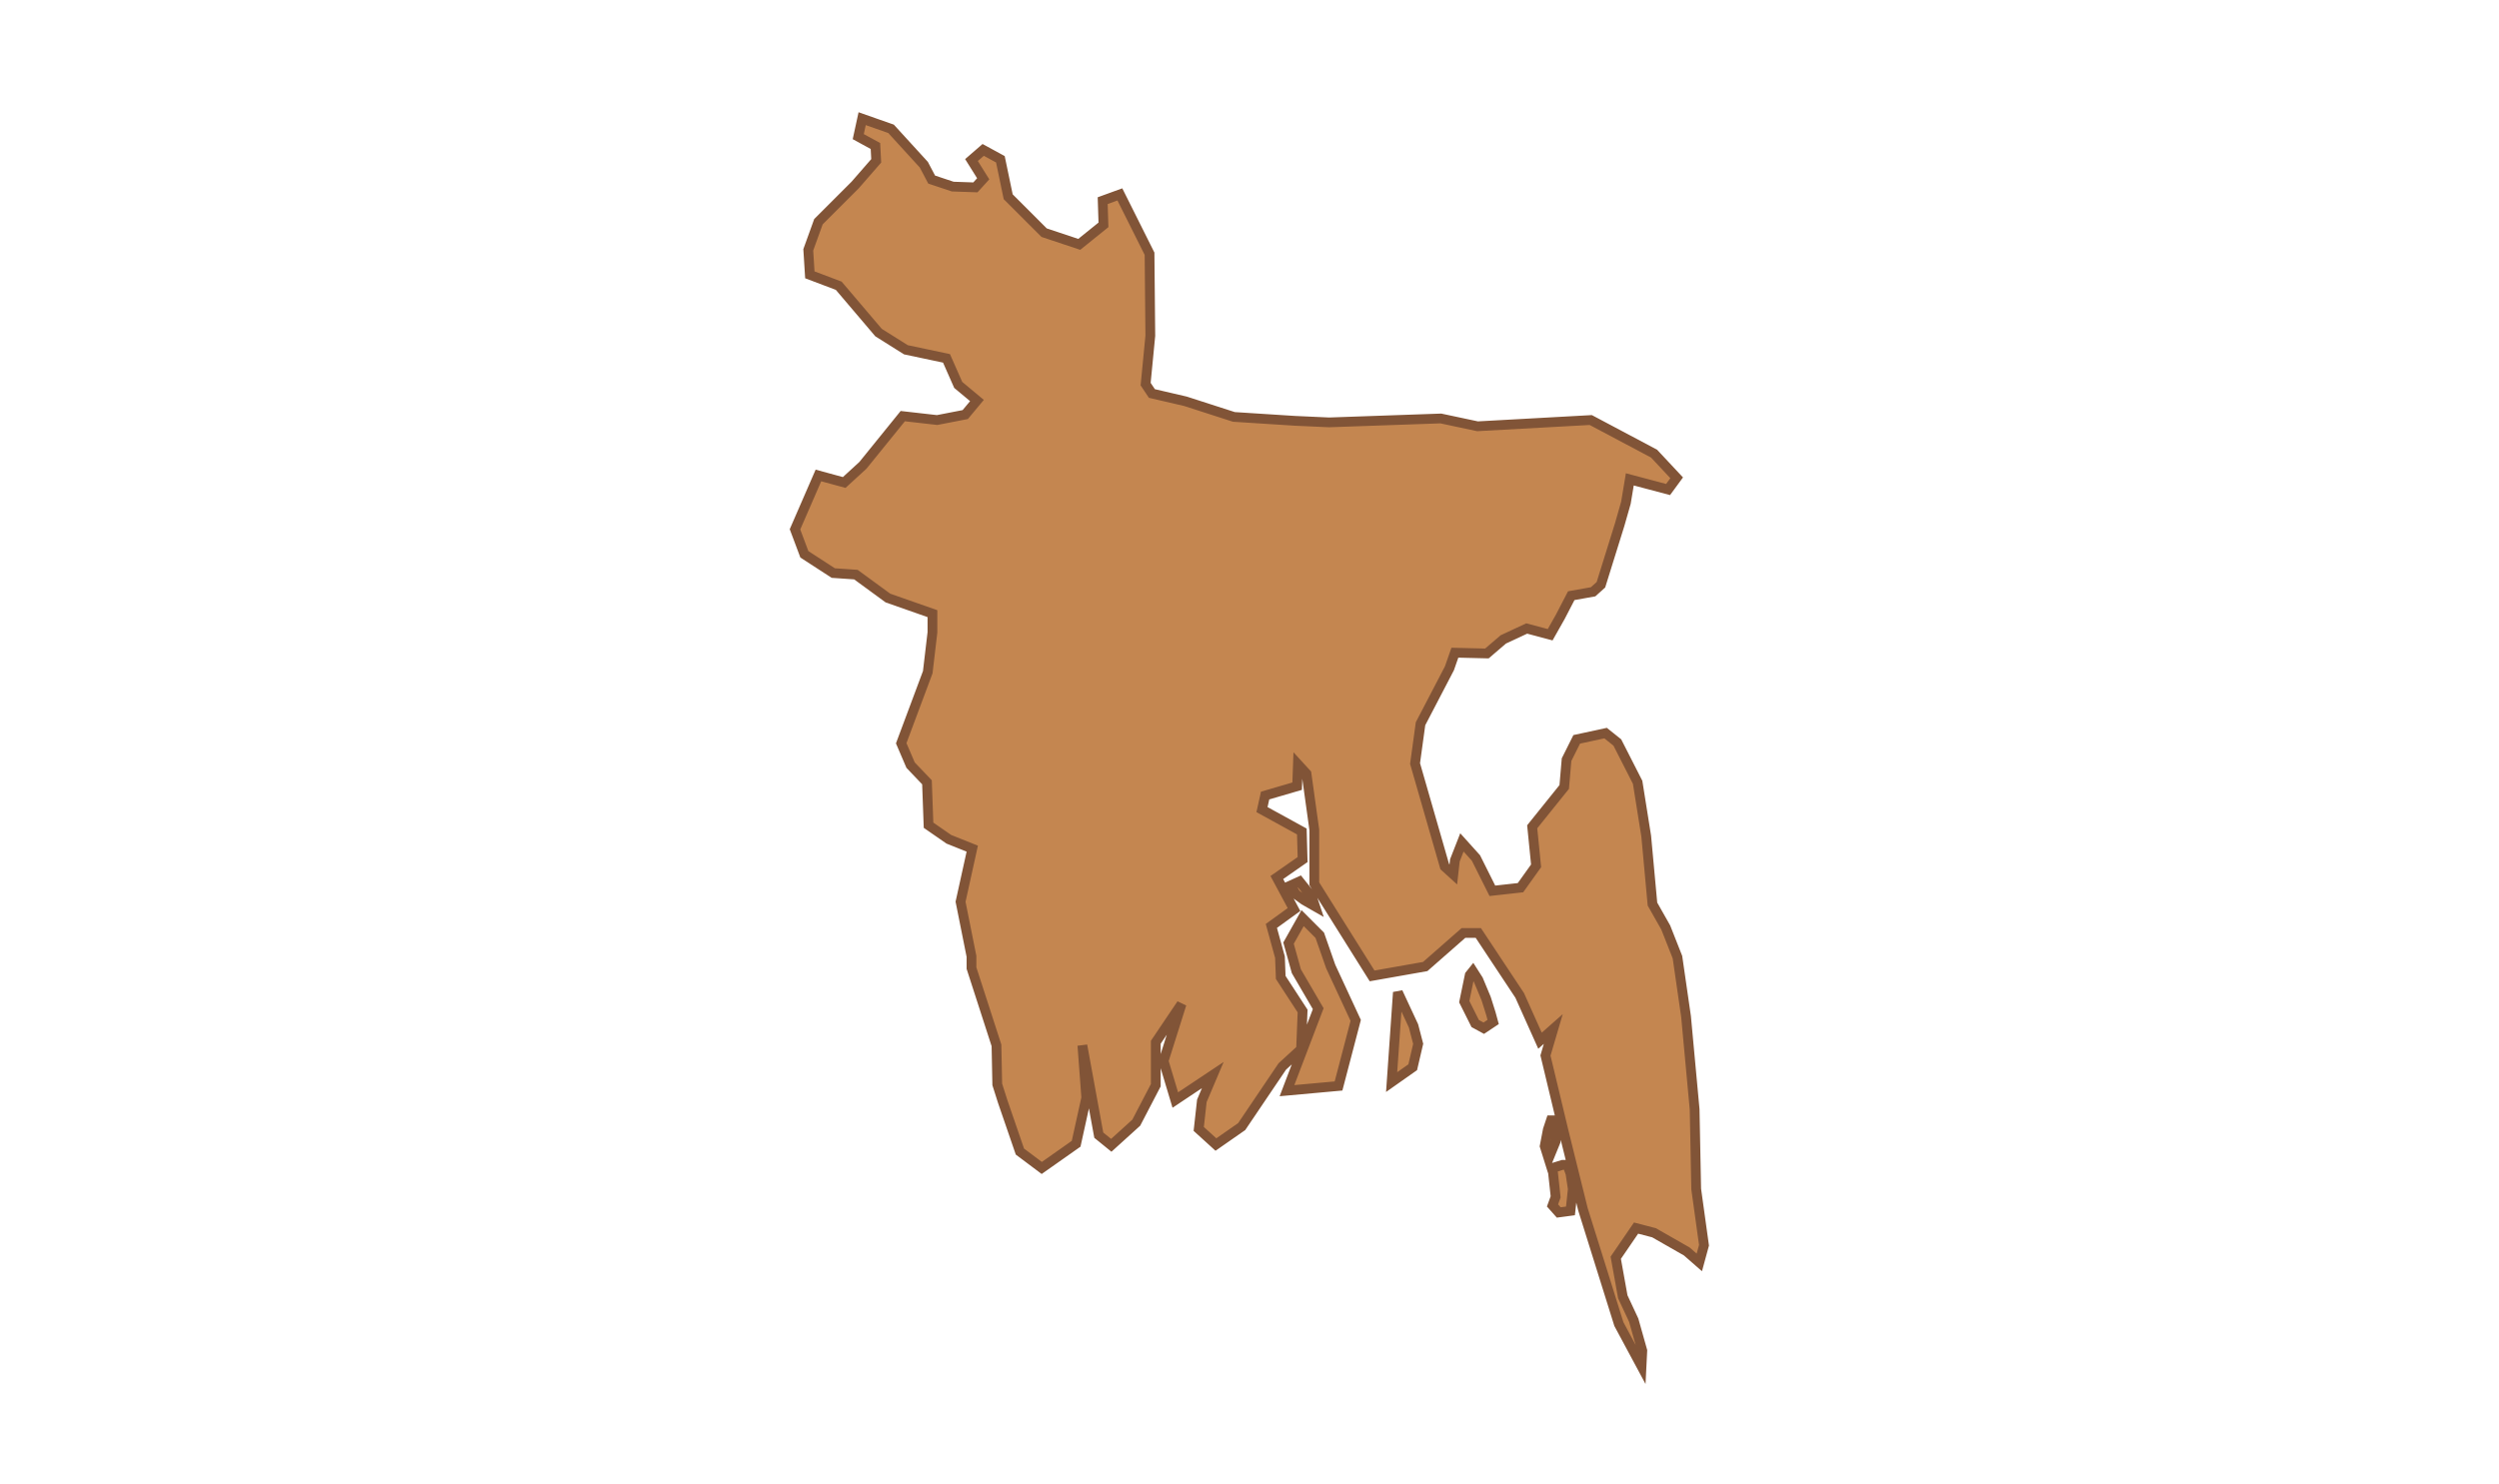
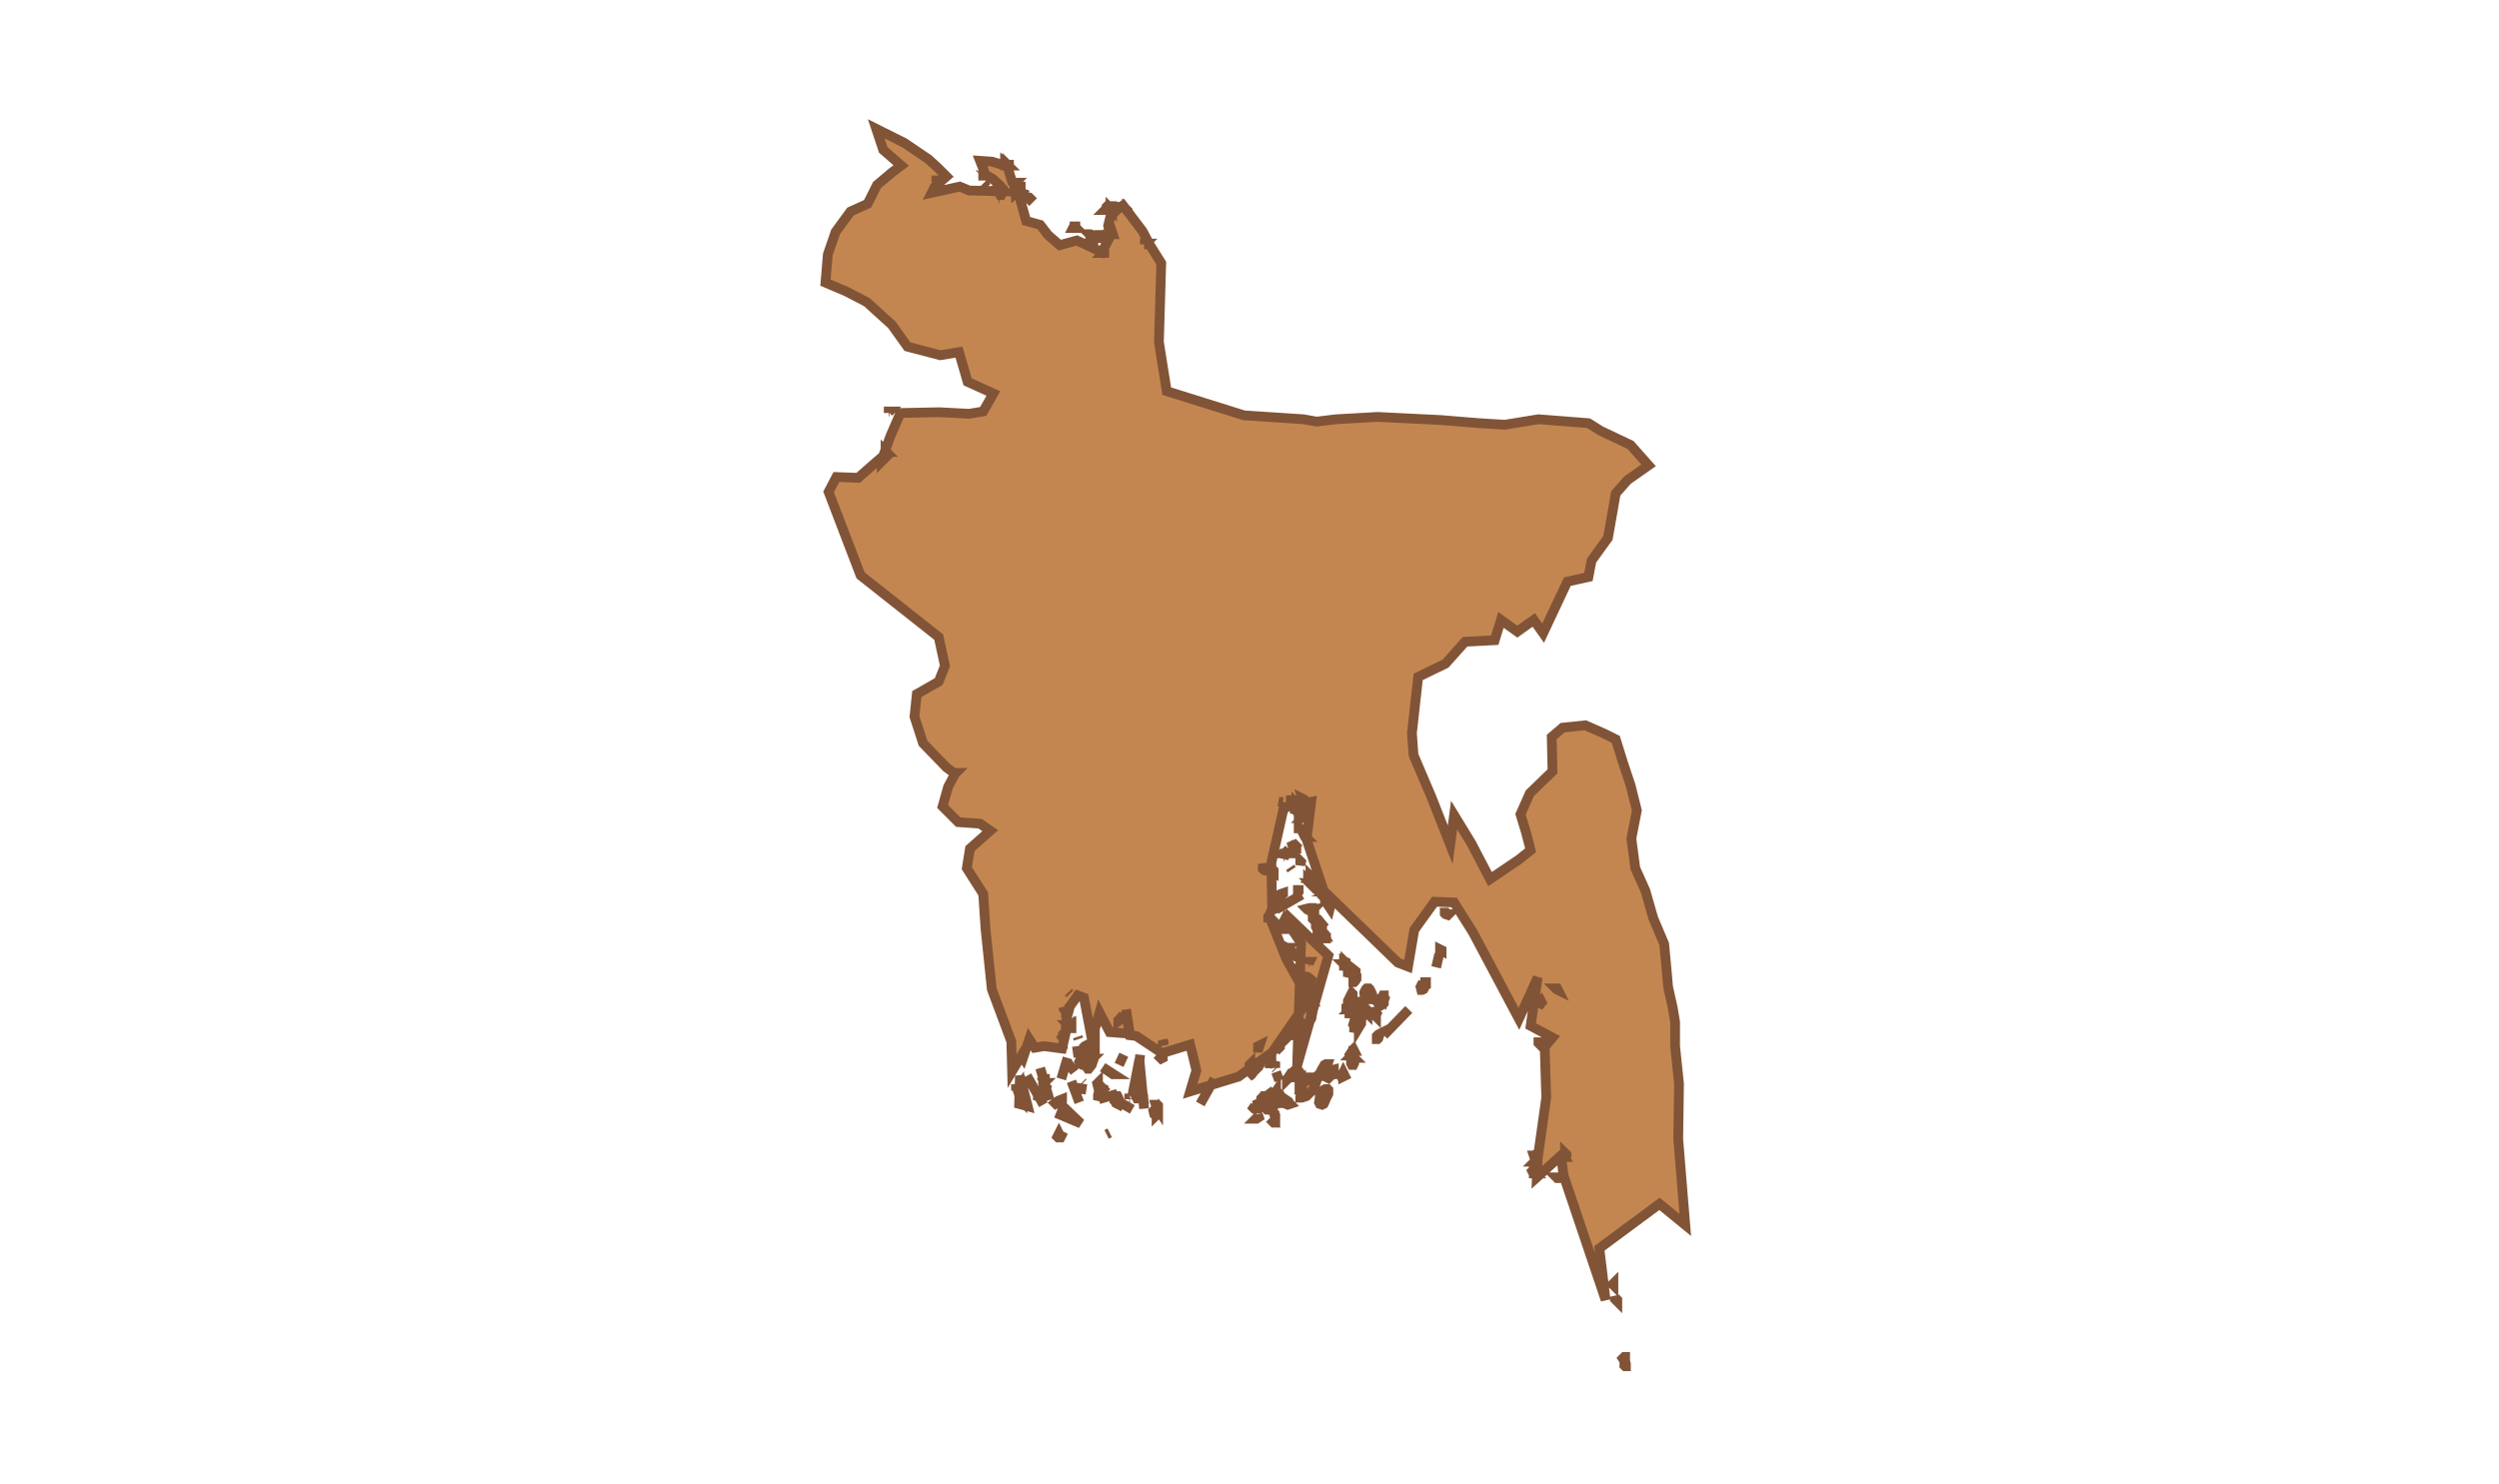
<svg xmlns="http://www.w3.org/2000/svg" viewBox="0 0 320 190">
-   <path d="M127.7 138.9L127.6 133.9L124.4 124.0L124.4 122.5L123.0 115.5L124.5 108.7L121.5 107.5L118.9 105.7L118.7 100.2L116.6 98.0L115.4 95.2L118.8 86.1L119.4 81.0L119.4 78.6L113.7 76.6L109.6 73.6L106.7 73.4L103.0 71.0L101.8 67.8L104.8 60.9L108.1 61.8L110.5 59.6L115.6 53.3L120.0 53.8L123.6 53.1L125.1 51.3L122.7 49.3L121.2 45.9L116.0 44.8L112.5 42.6L107.4 36.6L103.7 35.2L103.5 32.0L104.8 28.4L109.5 23.7L112.2 20.6L112.1 18.7L109.9 17.5L110.4 15.2L114.1 16.5L118.3 21.1L119.3 23.0L122.0 23.9L124.9 24.0L125.9 22.9L124.4 20.5L125.9 19.2L128.1 20.4L129.1 25.2L133.7 29.8L138.2 31.3L141.3 28.8L141.2 25.7L143.4 24.9L147.2 32.5L147.3 43.0L146.7 49.2L147.5 50.4L151.8 51.4L158.0 53.4L165.8 53.9L170.2 54.1L184.5 53.6L189.2 54.6L203.7 53.8L211.8 58.1L214.7 61.2L213.6 62.7L208.7 61.4L208.2 64.4L207.4 67.2L205.0 74.9L204.0 75.8L201.2 76.3L199.8 79.0L198.5 81.3L195.5 80.5L192.5 81.9L190.4 83.7L186.3 83.6L185.6 85.6L181.9 92.7L181.2 97.8L185.0 111.0L186.1 112.0L186.3 110.2L187.2 107.9L189.0 109.9L191.1 114.1L194.7 113.7L196.7 110.9L196.2 105.9L200.3 100.8L200.6 97.3L201.9 94.7L205.6 93.9L207.1 95.1L209.7 100.2L210.8 107.1L211.6 115.8L213.3 118.8L214.8 122.6L215.9 130.2L217.0 142.1L217.2 152.3L218.2 159.5L217.6 161.7L216.0 160.3L211.8 157.9L209.5 157.3L206.9 161.1L207.8 166.1L209.2 169.1L210.3 173.0L210.2 175.0L207.3 169.6L202.7 154.9L200.2 144.8L197.9 135.2L198.9 131.8L197.2 133.3L194.6 127.5L189.3 119.5L187.4 119.5L182.5 123.8L175.7 125.0L168.3 113.2L168.3 106.3L167.3 99.1L166.2 97.9L166.1 100.7L162.0 101.9L161.6 103.7L166.7 106.5L166.8 110.1L163.5 112.4L165.7 116.5L162.8 118.6L163.9 122.6L164.0 125.2L166.8 129.5L166.6 134.4L164.2 136.6L159.0 144.3L155.7 146.6L153.5 144.6L153.9 141.0L155.3 137.7L150.5 140.9L149.0 135.9L151.3 128.6L148.0 133.5L148.0 139.0L145.5 143.8L142.3 146.7L140.7 145.4L138.6 133.9L139.1 140.6L137.8 146.5L133.4 149.6L130.6 147.5L128.4 141.1L127.7 138.9ZM180.9 136.7L178.2 138.6L179.0 127.1L181.0 131.4L181.6 133.7L180.9 136.7ZM191.2 130.9L190.0 131.7L188.9 131.1L187.5 128.3L188.2 124.9L188.6 124.4L189.3 125.5L190.3 127.9L190.9 129.8L191.2 130.9ZM171.4 139.1L164.8 139.7L168.8 129.2L166.0 124.4L165.0 120.8L166.8 117.6L169.0 119.8L170.4 123.8L173.6 130.7L171.4 139.1ZM199.2 146.2L198.3 148.4L197.8 146.8L198.2 144.7L198.6 143.5L198.9 143.5L199.4 144.7L199.2 146.2ZM201.1 155.1L199.6 155.3L198.8 154.4L199.2 153.3L198.8 149.6L200.1 149.2L200.7 149.2L201.1 150.3L201.4 152.3L201.1 155.1ZM168.0 114.9L168.4 116.1L167.0 115.3L165.9 114.5L165.3 113.4L166.4 112.9L168.0 114.9Z" fill="#c48650" stroke="#815437" stroke-width="1.25" fill-rule="evenodd" vector-effect="non-scaling-stroke" />
+   <path d="M135.6 145.2L135.7 145.4L135.9 145.5L135.8 145.7L135.6 145.7L135.5 145.7L135.4 145.6L135.6 145.2ZM136.2 141.8L138.4 143.9L135.8 142.8L136.2 141.8ZM135.1 141.3L135.5 141.0L136.0 140.8L136.0 140.9L135.6 141.2L135.2 141.4L135.1 141.3ZM133.6 141.5L131.5 137.8L133.6 141.5ZM133.0 140.7L133.0 140.6L132.9 140.7L132.9 140.9L133.0 140.7ZM130.6 137.8L131.6 141.7L130.5 141.4L130.6 137.8ZM131.0 141.0L131.1 141.1L131.0 141.0ZM130.9 141.0L130.9 140.9L130.8 141.0L130.9 141.1L130.9 141.0L131.0 141.0L130.9 141.0ZM130.0 139.7L130.1 139.7L130.1 139.5L130.2 139.5L130.5 139.2L130.5 139.1L130.2 139.5L130.1 139.5L130.1 139.7L130.0 139.7L129.7 139.8L130.0 139.7ZM133.2 136.8L134.4 140.9L133.2 136.8ZM134.0 139.3L133.9 139.2L133.7 139.2L133.9 139.3L133.9 139.6L134.0 139.3ZM133.6 138.7L133.7 138.7L133.6 138.8L133.6 138.7ZM133.7 138.7L133.7 138.6L133.6 138.4L133.8 138.3L133.8 138.2L133.7 138.2L133.8 137.8L133.7 138.1L133.8 138.3L133.6 138.4L133.7 138.6L133.7 138.7ZM137.6 137.3L136.7 136.1L137.6 137.3ZM135.9 138.2L136.7 135.5L135.9 138.2ZM129.5 133.4L127.0 126.7L126.2 119.0L125.9 114.5L123.8 111.2L124.2 108.7L126.8 106.4L125.5 105.5L122.7 105.3L120.7 103.3L121.4 100.8L122.3 99.1L121.2 98.3L118.2 95.2L117.1 91.8L117.4 88.9L120.2 87.3L121.0 85.3L120.2 81.6L110.2 73.7L106.1 63.0L107.1 61.1L109.9 61.2L111.6 59.7L113.1 58.4L114.0 55.9L115.3 52.9L120.3 52.8L124.1 53.0L125.9 52.7L127.2 50.4L123.9 48.9L122.8 45.1L120.4 45.5L116.2 44.4L114.2 41.6L111.0 38.7L108.3 37.3L105.7 36.2L106.0 32.6L107.0 29.7L108.9 27.1L111.1 26.1L112.3 23.7L114.2 22.1L115.4 21.2L113.1 19.2L112.2 16.5L115.8 18.3L118.9 20.4L120.1 21.5L121.2 22.6L119.7 23.9L119.3 24.7L122.9 23.9L124.1 24.4L128.7 24.5L128.0 23.7L127.1 22.9L126.2 22.4L125.5 20.6L127.0 20.7L129.0 21.3L129.6 23.3L130.5 23.9L130.6 25.4L131.4 28.3L133.2 28.8L134.2 30.1L135.7 31.4L137.9 30.8L141.1 32.3L142.2 30.2L141.9 28.9L142.2 27.7L143.1 26.8L143.8 26.3L146.3 29.6L147.2 31.3L148.7 33.7L148.4 43.8L149.4 50.1L159.3 53.2L166.9 53.7L168.6 54.0L171.1 53.7L176.4 53.4L184.5 53.8L189.4 54.2L192.7 54.4L197.0 53.7L203.4 54.2L205.0 55.2L208.8 57.0L211.1 59.6L208.4 61.5L206.9 63.2L205.9 68.9L203.8 71.8L203.4 73.9L200.7 74.5L199.9 76.2L197.6 81.1L196.4 79.4L194.3 80.9L192.2 79.4L191.4 82.0L187.6 82.2L185.1 85.0L181.6 86.7L180.8 93.9L181.0 96.7L183.3 102.1L185.7 108.2L186.2 104.4L188.4 108.0L190.8 112.6L194.5 110.1L196.0 108.9L195.4 106.6L194.7 104.3L195.9 101.6L198.8 98.8L198.7 94.4L200.1 93.2L203.0 92.9L205.5 94.0L206.9 94.7L207.8 97.6L208.8 100.6L209.6 103.8L208.9 107.4L209.4 111.2L210.7 114.1L211.7 117.6L213.1 120.9L213.4 124.1L213.6 126.4L214.2 129.1L214.5 130.9L214.5 134.0L215.0 138.8L214.9 145.9L215.8 156.9L212.5 154.2L204.8 159.9L205.6 166.5L200.2 150.5L199.9 148.0L196.8 150.8L196.9 148.4L198.0 140.6L197.8 134.1L198.8 132.9L196.0 131.4L196.9 125.2L194.5 130.5L188.6 119.4L186.2 115.6L183.7 115.5L181.1 119.1L180.3 123.8L179.0 123.3L169.5 114.1L167.3 107.5L167.9 102.7L164.4 103.4L162.8 110.5L162.9 116.4L162.5 117.3L164.7 122.8L167.6 128.0L162.9 134.8L158.6 137.9L152.4 139.8L153.2 137.1L152.4 133.8L148.8 134.9L145.5 132.7L144.7 132.6L144.2 129.3L144.6 132.4L142.1 132.2L140.8 129.7L140.2 131.8L140.2 135.1L138.8 127.8L138.0 127.5L137.0 128.9L136.5 130.8L136.5 132.1L136.0 134.3L133.7 134.0L132.5 134.2L131.8 133.1L131.0 135.5L130.8 135.2L129.6 137.2L129.5 133.4ZM122.3 99.1L122.4 99.0L122.3 99.0L122.3 99.1ZM112.9 59.1L113.0 59.0L112.9 59.0L112.9 59.1ZM112.2 23.8L112.2 23.7L112.2 23.8ZM119.9 23.2L120.0 23.2L120.0 23.1L119.9 23.1L119.9 23.3L119.9 23.2ZM129.7 22.4L129.6 22.5L129.7 22.4ZM130.0 23.4L129.9 23.4L129.9 23.5L130.0 23.4ZM135.6 31.2L135.5 31.3L135.6 31.2ZM146.6 31.3L146.5 31.3L146.6 31.3L146.7 31.2L146.6 31.2L146.6 31.3ZM200.6 148.1L200.6 147.9L200.4 147.7L200.4 147.8L200.5 148.0L200.6 148.2L200.6 148.1ZM166.0 124.4L165.9 124.3L166.0 124.5L166.1 124.8L166.0 124.4ZM143.5 130.6L143.6 130.5L143.6 130.4L143.3 130.3L143.0 130.1L143.1 130.2L143.4 130.3L143.5 130.5L143.2 130.7L143.2 130.8L143.5 130.6ZM136.8 127.1L137.0 127.3L136.8 127.1ZM136.7 129.7L136.6 129.6L136.6 129.3L136.3 129.3L136.2 129.1L136.2 129.2L136.4 129.4L136.5 129.4L136.5 129.7L136.7 129.7L136.7 129.8L136.7 129.7ZM137.2 131.6L137.1 131.7L137.0 131.7L137.0 131.6L136.9 131.7L137.0 131.7L137.2 131.7L137.2 131.6ZM137.0 131.5L137.0 131.6L137.0 131.5ZM137.0 131.5L136.9 131.3L136.8 131.3L137.0 131.5ZM136.1 132.8L136.1 132.6L136.0 132.8L136.1 132.9L136.1 132.8ZM128.0 25.4L127.9 25.4L128.0 25.4ZM113.4 57.8L113.5 57.9L113.4 57.9L113.4 57.8ZM113.8 52.8L113.8 52.7L113.9 52.7L113.8 52.8L113.8 52.9L113.8 52.8ZM131.9 25.4L131.8 25.5L131.7 25.4L131.7 25.3L131.8 25.3L131.9 25.4ZM131.6 25.0L131.1 24.8L131.6 25.0ZM128.0 24.8L128.0 24.7L127.9 24.6L128.1 24.6L128.2 24.7L128.2 24.8L128.3 24.8L128.2 25.0L128.1 25.0L128.0 24.8ZM127.5 24.4L127.4 24.5L127.3 24.5L127.2 24.4L127.4 24.3L127.5 24.4ZM130.2 24.4L130.1 24.5L130.1 24.3L130.2 24.3L130.3 24.4L130.2 24.5L130.2 24.4ZM130.5 24.1L130.6 24.1L130.5 24.1ZM130.7 23.9L130.7 24.0L130.6 24.0L130.6 23.9L130.7 23.9ZM131.0 23.8L130.9 23.8L131.0 23.8ZM126.4 24.0L125.9 23.5L126.4 24.0ZM125.9 22.5L125.9 22.4L126.0 22.4L126.0 22.5L125.9 22.5ZM125.4 22.3L125.5 22.2L125.4 22.3ZM129.2 21.2L129.1 21.2L129.1 21.1L129.2 21.1L129.2 21.2ZM129.0 21.1L129.1 21.2L129.0 21.2L129.0 21.1ZM128.8 21.2L128.7 21.2L128.7 21.0L128.8 21.1L128.8 21.2ZM141.7 145.3L142.1 145.1L141.7 145.3ZM148.1 142.8L148.2 142.7L148.0 142.8L147.8 142.7L147.7 142.3L147.8 142.2L147.8 142.3L147.9 142.3L147.9 142.4L148.1 142.5L148.1 142.7L148.1 142.8ZM148.2 141.5L148.3 141.6L148.3 141.9L148.3 142.1L148.1 141.8L148.0 141.5L148.1 141.5L148.2 141.5ZM143.1 140.1L140.7 140.8L143.1 140.1ZM142.7 141.0L142.7 140.7L142.8 140.6L143.0 140.4L143.1 140.4L143.2 140.6L143.3 140.9L143.4 141.1L143.4 141.3L143.3 141.5L143.1 141.4L142.9 141.3L142.8 141.1L142.7 141.0ZM137.2 138.5L138.2 141.2L137.2 138.5ZM143.6 141.3L145.0 142.1L143.6 141.3ZM144.7 140.8L144.6 140.8L144.7 140.8ZM144.6 140.7L144.7 140.7L144.6 140.7L144.6 140.8L144.6 140.7ZM140.6 138.8L141.0 139.3L141.2 139.4L141.1 139.7L140.8 140.4L140.6 140.9L140.6 140.3L140.7 139.9L140.7 139.6L140.5 138.8L140.6 138.7L140.6 138.8ZM141.2 139.6L141.2 139.4L141.3 139.5L141.2 139.6ZM145.1 139.8L145.9 135.7L146.5 142.0L146.4 140.5L145.1 139.8ZM145.6 140.6L145.6 140.5L145.5 140.5L145.6 140.7L145.7 140.7L145.6 140.6ZM138.4 140.1L138.6 138.8L138.4 140.1ZM138.7 138.7L138.6 138.6L138.7 138.7ZM142.5 137.6L141.2 136.7L142.6 137.6L142.5 137.6ZM143.9 135.1L143.3 136.4L143.9 135.1ZM145.8 136.9L146.0 135.1L145.8 136.9ZM140.0 135.8L139.9 136.1L139.8 136.4L139.4 136.9L139.3 136.9L139.1 136.6L139.0 136.5L139.0 136.4L139.5 136.1L139.8 135.8L139.9 135.6L140.0 135.8ZM138.2 136.0L138.3 135.8L138.5 135.8L138.9 135.7L139.2 135.4L139.2 135.3L139.6 135.4L139.8 135.6L139.9 135.6L139.8 135.7L139.1 136.2L138.9 136.4L138.6 136.4L138.4 136.3L138.3 136.2L138.2 136.0ZM148.8 135.3L148.9 135.4L148.9 135.5L148.7 135.6L148.6 135.5L148.8 135.3ZM137.9 134.0L138.1 135.4L137.9 134.0ZM139.4 134.2L139.5 134.5L139.5 134.9L139.7 135.3L139.7 135.4L139.2 135.2L139.2 135.1L138.8 134.5L138.8 134.1L138.9 134.0L139.1 133.9L139.4 134.2ZM149.0 133.8L148.9 133.6L148.9 133.3L149.0 133.5L149.0 133.7L149.0 133.8ZM138.1 133.1L138.0 132.8L138.1 133.1ZM142.0 132.1L141.9 131.7L142.0 132.1ZM141.4 32.3L141.4 32.4L141.3 32.4L141.4 32.3ZM140.0 31.2L139.9 31.3L139.9 31.5L139.9 31.4L139.8 31.2L139.9 31.1L140.0 31.1L140.0 31.2ZM140.9 30.5L140.8 30.3L140.8 30.1L140.9 30.1L141.0 30.2L141.1 30.2L141.3 30.1L141.3 30.2L141.3 30.4L141.2 30.4L141.1 30.5L140.9 30.5ZM139.6 30.1L139.5 30.0L139.6 30.0L139.9 30.1L139.9 30.2L139.8 30.3L139.6 30.3L139.6 30.2L139.6 30.1ZM142.3 30.0L142.2 29.9L142.4 29.7L142.5 30.0L142.4 30.0L142.3 30.0ZM137.6 29.0L137.7 29.0L137.7 29.1L137.8 29.2L137.7 29.2L137.4 29.2L137.5 29.0L137.6 29.0L137.6 29.1L137.6 29.0ZM142.0 28.5L142.0 28.6L142.0 28.5ZM144.3 26.9L144.4 27.0L144.4 27.1L144.3 27.0L144.3 26.9ZM141.5 26.9L141.6 26.8L141.7 26.9L141.6 26.9L141.5 26.9ZM142.4 26.9L142.3 26.8L142.2 26.8L142.2 26.7L142.3 26.8L142.3 26.6L142.4 26.6L142.4 26.5L142.5 26.5L142.4 26.7L142.4 26.8L142.4 26.9ZM141.9 26.6L141.9 26.7L141.7 26.6L141.7 26.5L141.8 26.4L141.9 26.5L141.9 26.6ZM142.4 26.4L142.4 26.5L142.2 26.4L142.4 26.4ZM163.3 143.8L163.2 143.8L163.1 143.8L163.0 143.7L163.1 143.6L163.2 143.5L163.3 143.6L163.3 143.8ZM161.1 142.9L161.1 142.8L161.2 143.1L160.9 143.3L160.8 143.3L160.9 143.2L161.1 142.9ZM163.3 142.9L163.3 143.0L163.2 142.9L162.8 142.8L162.9 142.8L162.9 142.7L163.0 142.5L163.1 142.5L163.2 142.6L163.2 142.8L163.3 142.9ZM162.1 141.8L162.7 141.4L162.8 141.5L162.8 141.9L162.7 142.0L162.2 142.1L162.1 142.0L162.1 141.8ZM160.7 141.6L160.6 141.6L160.8 141.5L160.9 141.6L160.9 141.7L160.9 141.8L161.0 141.9L161.0 142.0L160.8 142.0L160.6 142.0L160.5 141.9L160.7 141.6ZM162.2 141.2L162.1 141.4L161.8 141.5L161.7 141.5L161.7 141.4L161.9 141.3L162.2 141.3L162.2 141.2ZM162.9 141.7L162.9 141.6L162.9 141.3L163.3 140.7L163.4 140.6L163.4 140.7L163.4 141.1L163.3 141.2L163.3 141.5L163.0 141.7L162.9 141.7ZM161.5 141.0L161.5 140.7L161.7 140.5L161.8 140.5L161.7 140.8L161.5 141.0ZM163.8 140.8L163.6 141.0L163.5 141.0L163.5 140.6L163.6 140.3L163.8 140.1L163.9 140.2L164.1 140.6L163.8 140.8ZM153.7 141.4L155.5 138.2L153.7 141.4ZM162.2 140.8L161.9 140.8L161.8 140.9L161.8 140.8L161.9 140.4L162.0 140.4L162.3 140.3L162.7 140.0L162.8 140.1L162.7 140.5L162.6 140.6L162.2 140.8ZM163.4 139.8L163.4 140.0L163.2 140.3L163.1 140.2L163.2 140.1L163.4 139.8ZM160.5 136.7L160.7 136.5L160.9 136.3L161.0 136.4L161.1 136.5L161.1 136.7L161.0 136.8L161.0 136.7L160.6 137.2L160.2 137.7L159.9 137.9L160.2 137.5L160.5 136.7ZM163.4 136.9L163.3 136.8L163.4 136.9ZM160.1 136.6L160.0 136.5L160.0 136.4L160.1 136.3L160.1 136.5L160.1 136.6ZM160.7 136.5L160.5 136.6L160.5 136.5L160.6 136.4L160.8 136.3L160.7 136.5ZM161.3 136.3L161.5 136.1L161.1 136.7L161.2 136.5L161.3 136.3ZM163.3 136.0L163.3 136.2L163.3 136.5L163.3 136.8L163.3 136.7L163.2 136.4L163.2 136.2L163.3 136.0ZM163.0 136.2L163.0 136.3L163.0 136.2ZM162.4 136.1L162.5 136.0L162.5 136.1L162.4 136.3L162.4 136.2L162.4 136.1ZM162.8 135.9L162.8 136.0L162.7 136.2L162.6 136.2L162.6 136.0L162.8 135.9ZM161.1 134.0L161.3 133.9L161.2 134.2L161.1 134.2L161.1 134.0ZM163.9 134.0L163.9 134.1L163.8 134.2L163.7 134.1L163.7 134.0L163.9 134.0ZM162.7 117.6L162.8 117.7L162.4 117.6L162.4 117.5L162.6 117.4L162.7 117.6ZM163.6 116.2L163.6 116.0L163.7 116.0L163.9 116.0L163.9 116.2L163.6 116.3L163.6 116.2ZM163.7 115.0L163.5 115.2L163.5 115.3L163.4 115.3L163.3 115.1L163.7 114.7L164.0 114.5L164.3 114.4L164.3 114.5L163.7 115.0ZM161.7 111.3L161.7 111.2L162.6 111.1L162.7 111.1L162.8 111.1L162.9 111.4L163.0 111.4L163.1 111.5L163.1 111.7L162.8 111.5L162.0 111.5L161.8 111.4L161.7 111.3ZM162.7 110.9L162.6 110.9L162.8 110.9L162.7 110.9ZM164.4 109.7L164.5 109.7L164.4 109.9L164.4 109.7ZM164.5 109.5L164.4 109.6L164.5 109.5ZM164.5 109.3L164.3 109.3L164.5 109.0L164.4 109.2L164.4 109.3L164.5 109.3ZM164.1 102.8L163.8 102.7L163.9 102.7L164.0 102.7L163.9 102.7L164.1 102.8ZM164.3 102.7L164.2 102.7L164.1 102.7L164.2 102.7L164.3 102.7ZM165.2 141.4L164.9 141.5L164.4 141.3L164.0 141.3L163.9 141.2L164.2 140.8L164.4 140.7L165.0 141.1L165.1 141.3L165.2 141.4ZM164.9 138.1L165.0 138.1L164.8 138.3L164.8 138.2L164.9 138.1ZM165.4 137.5L165.3 137.7L165.3 137.8L165.2 137.9L165.1 137.8L165.3 137.5L165.4 137.5ZM166.7 138.0L166.3 138.3L166.0 138.0L165.5 138.0L165.4 137.9L165.6 137.3L165.7 137.2L165.8 137.1L166.0 136.9L166.1 136.9L166.4 137.3L166.5 137.5L166.7 137.8L166.7 137.9L166.7 138.0ZM163.4 137.3L163.8 138.4L163.4 137.3ZM164.8 132.9L164.7 133.0L164.7 132.9L164.7 132.7L164.8 132.4L164.9 132.4L164.8 132.9ZM165.4 132.6L165.4 132.5L165.4 132.4L165.6 132.2L165.7 131.7L165.7 131.5L165.9 131.4L165.9 131.6L165.8 132.1L165.5 132.6L165.4 132.6ZM165.5 132.2L165.4 132.3L165.4 132.2L165.7 131.6L165.6 132.2L165.5 132.2ZM166.7 131.3L166.9 131.2L167.0 131.3L167.0 132.1L166.9 132.3L166.8 132.3L166.7 132.5L166.4 132.6L165.9 132.7L165.6 132.6L165.7 132.4L165.9 132.3L166.0 131.7L165.9 131.3L166.2 131.3L166.7 131.3ZM165.0 121.5L165.1 121.6L165.3 121.8L165.6 122.0L165.8 122.2L166.0 122.5L165.9 122.5L165.3 122.1L165.2 122.1L165.0 122.2L164.9 122.0L164.8 121.7L164.9 121.5L165.0 121.5ZM164.7 121.6L164.6 121.5L164.6 121.3L164.8 121.4L164.9 121.4L164.7 121.6ZM164.6 118.9L164.6 119.0L164.4 119.0L164.5 118.5L164.5 118.6L164.7 118.8L164.7 118.9L164.6 118.9ZM165.0 117.5L170.1 122.4L166.1 136.5L166.6 120.8L164.8 118.1L165.0 117.5ZM164.5 117.8L164.7 117.7L164.6 117.6L164.5 117.8ZM166.7 114.6L163.4 116.5L166.7 114.6ZM166.2 114.0L166.3 114.0L166.3 114.2L166.2 114.3L166.2 114.2L166.2 114.1L166.2 114.0ZM165.4 111.4L165.2 111.1L165.4 111.4ZM164.5 109.3L164.6 109.2L164.7 109.3L164.6 109.3L164.5 109.5L164.5 109.3ZM166.0 108.7L165.8 108.7L165.7 108.9L165.6 108.8L165.6 108.7L165.8 108.4L165.9 108.3L166.0 108.4L166.0 108.6L166.0 108.7ZM165.5 108.3L165.7 108.2L165.8 108.2L165.9 108.3L165.6 108.6L165.5 108.3ZM165.6 103.4L165.6 103.3L165.7 103.4L165.8 103.4L165.8 103.6L165.9 103.6L165.8 103.6L165.8 103.7L165.6 103.5L165.5 103.4L165.6 103.4ZM166.1 103.4L165.9 103.2L166.0 103.3L166.1 103.4ZM166.0 103.0L166.0 102.9L166.1 103.0L166.0 103.0ZM166.2 102.8L166.2 102.9L166.1 102.8L166.2 102.8ZM165.4 102.5L165.3 102.7L165.3 102.6L165.3 102.5L165.4 102.5ZM165.7 102.5L165.8 102.5L165.7 102.6L165.5 102.6L165.4 102.7L165.4 102.6L165.5 102.5L165.7 102.5ZM166.6 138.9L166.6 139.2L166.5 139.4L166.5 140.1L166.4 140.2L166.3 140.3L166.4 140.0L166.4 139.7L166.4 138.7L166.5 138.6L166.6 138.5L166.6 138.7L166.6 138.9ZM166.5 140.6L166.5 140.5L166.7 139.9L166.7 139.4L166.8 138.8L167.0 138.4L167.1 138.3L167.5 138.4L168.2 138.3L168.6 138.4L168.4 139.0L168.1 139.6L167.3 140.4L167.0 140.5L166.7 140.6L166.5 140.6ZM168.3 138.2L168.2 138.2L168.1 138.0L168.2 138.0L168.6 137.9L168.8 137.8L168.8 138.0L168.4 138.2L168.3 138.2ZM167.9 130.5L167.7 130.8L167.9 130.4L167.9 130.0L168.0 130.0L167.9 130.5ZM168.1 128.4L168.1 129.0L168.0 129.9L167.9 129.9L168.0 129.2L168.0 128.4L168.1 128.3L168.1 128.4ZM168.0 128.3L168.0 128.1L168.1 128.3L168.0 128.3ZM167.7 127.0L167.8 127.1L167.8 127.4L167.7 127.4L167.7 127.3L167.7 127.2L167.7 127.0ZM167.8 126.1L167.9 126.5L168.0 127.3L168.0 127.5L167.9 127.4L167.8 127.1L167.7 126.9L167.7 126.7L167.8 126.2L167.8 126.1ZM167.8 125.4L167.9 125.5L167.8 125.8L167.7 125.4L167.8 125.4ZM167.0 125.0L167.3 125.1L167.3 125.5L167.2 125.2L167.0 125.0ZM166.4 124.9L166.5 125.0L166.4 125.2L166.2 125.4L166.4 125.1L166.4 124.9ZM167.6 123.2L167.7 123.2L167.6 123.4L167.6 123.2ZM168.7 120.0L168.8 120.1L168.9 120.5L168.7 120.2L168.7 120.0ZM168.5 118.5L168.7 117.8L168.8 117.8L169.3 118.4L169.2 118.5L169.0 118.4L169.2 118.6L169.3 118.7L169.3 119.1L169.2 119.3L169.1 119.7L168.5 118.7L168.5 118.5ZM168.4 117.8L168.4 117.7L168.4 117.9L168.4 117.8ZM168.3 117.5L168.3 117.6L168.3 117.7L168.2 117.7L168.2 117.8L168.1 117.7L168.1 117.6L168.2 117.5L168.3 117.5ZM168.2 117.3L168.1 117.3L168.1 117.2L168.2 117.1L168.3 117.1L168.3 117.2L168.3 117.1L168.2 117.3ZM167.6 116.7L168.0 116.6L167.9 116.7L167.8 116.6L167.7 116.7L167.6 116.7ZM167.7 116.3L167.9 116.3L168.0 116.3L168.0 116.4L167.9 116.4L167.6 116.6L167.4 116.5L167.3 116.4L167.7 116.3ZM168.6 114.8L168.6 114.7L168.6 114.8ZM169.0 114.2L168.9 114.2L168.9 114.0L169.0 114.2ZM168.3 113.9L168.2 114.0L168.3 113.8L168.3 113.7L168.4 113.8L168.6 113.9L168.5 113.9L168.4 113.9L168.3 113.9ZM167.9 113.1L167.9 113.2L167.8 113.1L167.9 113.1ZM167.2 113.1L167.2 113.0L167.2 112.9L167.2 113.1ZM167.6 113.0L167.6 112.9L167.6 113.0L167.5 112.9L167.5 112.8L167.6 112.9L167.6 113.0ZM167.4 112.8L167.4 112.7L167.4 112.8ZM167.9 112.3L167.8 112.3L167.8 112.2L167.9 112.3ZM166.5 110.3L166.6 110.4L166.5 110.8L166.5 110.5L166.5 110.3ZM167.1 107.1L167.1 107.0L167.2 107.1L167.2 107.4L167.1 107.2L167.2 107.2L167.1 107.1ZM167.1 106.6L167.1 106.4L167.2 106.4L167.1 106.6ZM166.4 106.1L166.3 106.1L166.3 105.9L166.4 106.0L166.4 106.1ZM166.9 104.7L166.9 104.8L166.8 104.8L166.9 104.7ZM167.1 104.4L167.1 104.5L167.0 104.5L167.0 104.4L166.9 104.1L167.0 104.1L167.1 104.4ZM166.6 103.8L166.7 104.1L166.5 103.8L166.6 103.8ZM167.2 103.2L167.1 103.0L167.1 102.9L167.2 103.1L167.2 103.2ZM166.9 102.6L166.8 102.3L167.0 102.4L167.1 102.5L167.1 102.6L167.0 102.6L167.1 102.8L167.0 102.9L167.0 102.8L166.8 102.6L166.9 102.6ZM166.7 102.4L166.9 102.7L166.9 102.8L166.7 102.7L166.8 102.5L166.7 102.4ZM170.0 139.5L170.1 139.6L170.1 140.1L169.8 140.7L169.6 141.2L169.5 141.4L169.3 141.5L169.0 141.4L168.9 141.2L169.0 140.6L169.0 140.4L169.2 140.2L169.4 139.7L169.5 139.6L169.7 139.5L170.0 139.5ZM170.4 137.8L170.2 138.0L170.1 138.1L169.9 138.0L170.2 137.8L170.4 137.8ZM172.0 137.4L172.2 137.8L172.0 137.9L172.0 137.8L171.9 137.8L171.9 137.6L172.0 137.4ZM168.9 137.6L169.2 137.3L169.3 137.4L169.0 137.7L168.9 137.7L168.9 137.6ZM170.3 137.6L170.4 137.5L170.4 137.3L170.4 137.1L170.8 137.0L170.8 137.1L170.7 137.5L170.7 137.6L170.6 137.6L170.4 137.6L170.3 137.6ZM169.6 136.4L169.8 136.3L170.0 136.3L169.9 136.6L169.6 136.9L169.5 137.1L169.3 137.2L169.2 137.3L169.1 137.3L169.2 137.1L169.6 136.4ZM173.4 136.2L173.3 136.4L173.1 136.4L173.0 136.2L173.0 136.1L173.0 135.5L173.1 135.3L173.2 135.3L173.4 135.5L173.3 135.5L173.4 136.0L173.4 136.2ZM173.1 135.2L173.2 135.1L173.4 135.3L173.3 135.2L173.1 135.2ZM172.9 135.0L173.1 134.7L173.2 134.5L173.3 134.4L173.4 134.6L173.3 134.6L173.3 134.8L173.1 134.9L173.0 135.1L172.9 135.0ZM176.3 132.7L176.5 132.5L176.7 132.4L176.5 133.0L176.4 133.1L176.3 133.1L176.3 133.0L176.3 132.7ZM173.6 131.3L173.5 131.4L173.6 131.6L173.4 132.2L173.4 132.0L173.4 131.3L173.3 131.2L173.7 129.8L173.8 130.2L173.8 130.7L173.7 131.2L173.6 131.3ZM174.0 131.6L174.0 131.5L173.9 131.5L174.2 130.6L174.3 130.2L174.2 130.2L174.4 130.1L174.4 130.2L174.3 130.8L174.3 131.1L174.0 131.6ZM172.7 129.9L172.8 130.0L172.8 130.1L172.8 130.0L172.7 129.9ZM173.0 129.6L172.9 129.8L172.8 129.8L172.8 129.7L172.9 129.6L173.0 129.6ZM176.1 129.5L176.3 129.8L176.2 130.0L176.2 130.2L176.1 130.1L175.9 129.6L175.9 129.2L175.9 129.1L176.1 129.5ZM175.1 129.4L175.1 129.5L175.1 129.8L175.0 129.7L175.0 129.4L175.0 129.3L175.1 129.4ZM174.5 129.4L174.4 129.5L174.4 129.7L174.2 129.8L174.1 129.8L174.3 129.3L174.3 129.1L174.4 129.0L174.5 129.4ZM173.9 130.1L173.7 129.7L174.0 128.8L174.2 128.5L174.3 128.5L174.3 128.6L174.4 128.9L174.3 129.0L174.2 129.3L174.1 129.7L174.0 130.0L173.9 130.1ZM173.2 129.3L173.0 129.3L172.9 129.3L173.1 129.1L173.2 129.0L173.2 129.1L173.2 129.3ZM172.4 128.9L172.4 128.8L172.4 128.6L172.5 128.8L172.5 128.9L172.4 128.9ZM173.3 128.3L173.4 128.3L173.1 128.7L173.0 128.8L172.8 128.9L172.6 128.6L172.6 128.2L173.1 127.2L173.2 127.3L173.2 127.5L173.2 128.2L173.3 128.3ZM175.7 127.3L175.8 127.9L175.7 128.0L175.1 128.0L174.8 127.8L174.7 127.3L174.7 127.1L174.9 126.7L175.0 126.6L175.2 126.6L175.3 126.6L175.4 126.7L175.7 127.3ZM173.3 125.4L173.5 125.3L173.7 125.3L173.7 125.4L173.5 125.7L173.4 125.8L173.3 125.8L173.3 125.7L173.3 125.5L173.3 125.4ZM172.7 123.7L173.1 124.0L173.6 124.4L173.6 124.6L173.5 124.6L173.0 124.7L172.6 124.6L172.6 124.5L172.5 123.8L172.3 123.5L172.3 123.3L172.4 123.4L172.7 123.7ZM172.1 123.5L172.2 123.6L172.2 123.7L172.1 123.7L172.1 123.4L172.1 123.1L172.3 123.2L172.3 123.3L172.3 123.5L172.1 123.5ZM169.8 120.1L169.8 120.2L169.6 120.2L169.6 120.1L169.7 120.1L169.8 120.1ZM169.5 119.5L169.6 119.6L169.6 119.8L169.7 120.0L169.5 120.0L169.4 120.0L169.4 119.7L169.5 119.5ZM170.4 115.8L170.4 115.9L170.3 116.3L170.1 116.0L169.9 115.7L170.1 115.6L170.4 115.8ZM170.0 114.7L170.1 115.2L170.4 115.6L170.5 115.8L170.1 115.5L170.0 115.6L169.9 115.6L169.6 115.0L169.5 114.9L169.6 114.8L169.7 114.7L169.9 114.6L170.0 114.7ZM169.7 114.6L169.6 114.8L169.5 114.9L169.4 114.7L169.4 114.6L169.6 114.2L169.7 114.3L169.9 114.5L169.8 114.6L169.7 114.7L169.7 114.6ZM169.2 114.6L169.1 114.5L169.2 114.6ZM169.3 113.9L169.2 113.6L169.3 113.7L169.4 114.0L169.3 113.9ZM169.1 113.5L169.1 113.3L169.2 113.4L169.2 113.6L169.1 113.5ZM208.2 175.0L208.1 175.0L208.0 174.9L208.0 174.8L208.1 174.7L208.0 174.3L207.8 174.0L207.9 173.9L208.0 173.8L208.1 173.8L208.1 174.3L208.2 174.7L208.2 175.0ZM206.8 166.1L206.9 166.3L207.1 166.5L207.1 166.7L207.0 166.6L206.8 166.4L206.8 166.2L206.8 166.1ZM206.5 164.5L206.6 164.4L206.6 164.5L206.6 164.6L206.5 164.5ZM199.4 150.9L199.3 150.8L199.5 150.8L199.5 150.9L199.4 150.9ZM196.4 150.2L196.5 150.3L196.4 150.3L196.4 150.2ZM196.3 149.9L196.3 150.2L196.2 150.0L196.3 149.9ZM200.1 148.1L200.1 148.3L200.0 148.4L199.9 148.4L200.0 148.3L200.1 148.1ZM196.8 148.7L196.7 148.8L196.5 148.8L196.6 148.7L196.6 148.3L196.5 148.3L196.4 148.0L196.5 148.0L196.6 147.9L196.9 147.7L196.8 148.3L196.8 148.6L196.8 148.7ZM200.3 148.0L200.4 148.2L200.3 148.2L200.3 148.3L200.2 147.7L200.3 148.0ZM197.3 147.1L197.4 147.1L197.3 147.1ZM197.0 133.5L197.2 133.5L197.1 133.6L197.1 133.7L197.0 133.6L197.0 133.5ZM180.4 129.3L177.2 132.6L180.4 129.3ZM197.2 128.7L197.0 128.9L197.1 128.6L197.1 128.4L197.3 128.2L197.4 128.4L197.3 128.5L197.2 128.7ZM176.4 128.4L176.7 127.9L176.9 127.8L177.1 128.2L177.2 128.4L177.2 128.5L177.1 128.6L176.8 128.8L176.7 128.8L176.5 128.5L176.4 128.4ZM177.2 127.5L177.2 127.8L177.3 127.9L177.2 128.2L177.1 128.1L176.9 127.8L177.0 127.7L177.1 127.5L177.2 127.5ZM199.4 126.6L199.5 126.8L199.3 126.7L199.2 126.6L199.4 126.6ZM182.2 126.2L182.4 126.5L182.3 126.7L182.1 126.8L182.0 126.8L181.9 126.4L182.0 126.2L182.1 126.2L182.2 126.2ZM182.5 125.9L182.5 125.8L182.6 125.8L182.6 126.0L182.5 126.0L182.5 125.9ZM183.9 123.9L184.3 122.2L183.9 123.9ZM184.6 121.8L184.4 121.7L184.4 121.6L184.6 121.7L184.6 121.8ZM185.2 116.9L185.3 117.0L185.4 117.1L185.5 117.1L185.4 117.2L185.1 117.1L185.0 117.0L185.0 116.9L185.2 116.9Z" fill="#c48650" stroke="#815437" stroke-width="1.25" fill-rule="evenodd" vector-effect="non-scaling-stroke" />
</svg>
